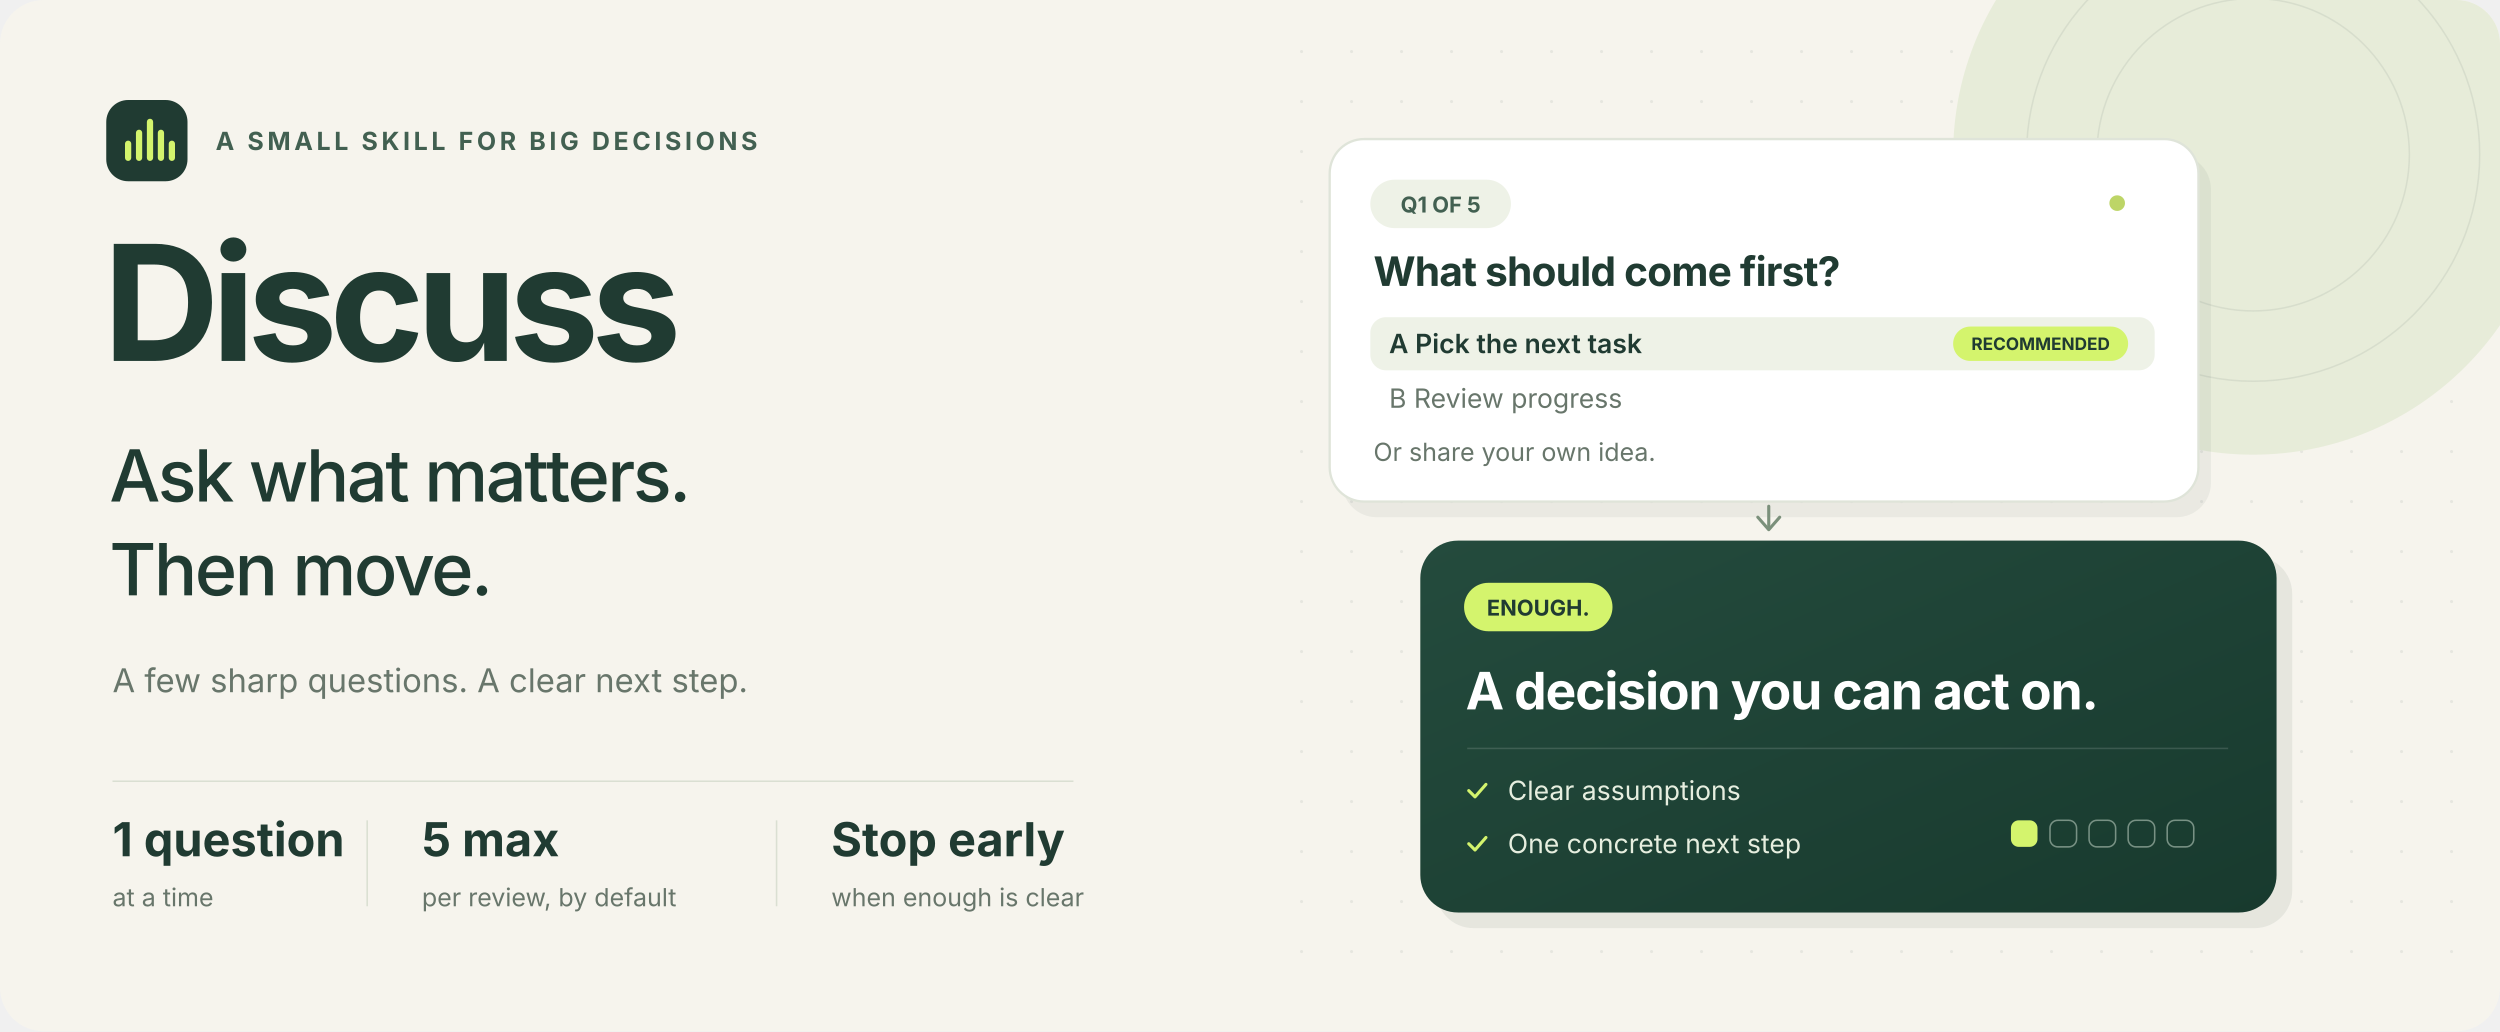
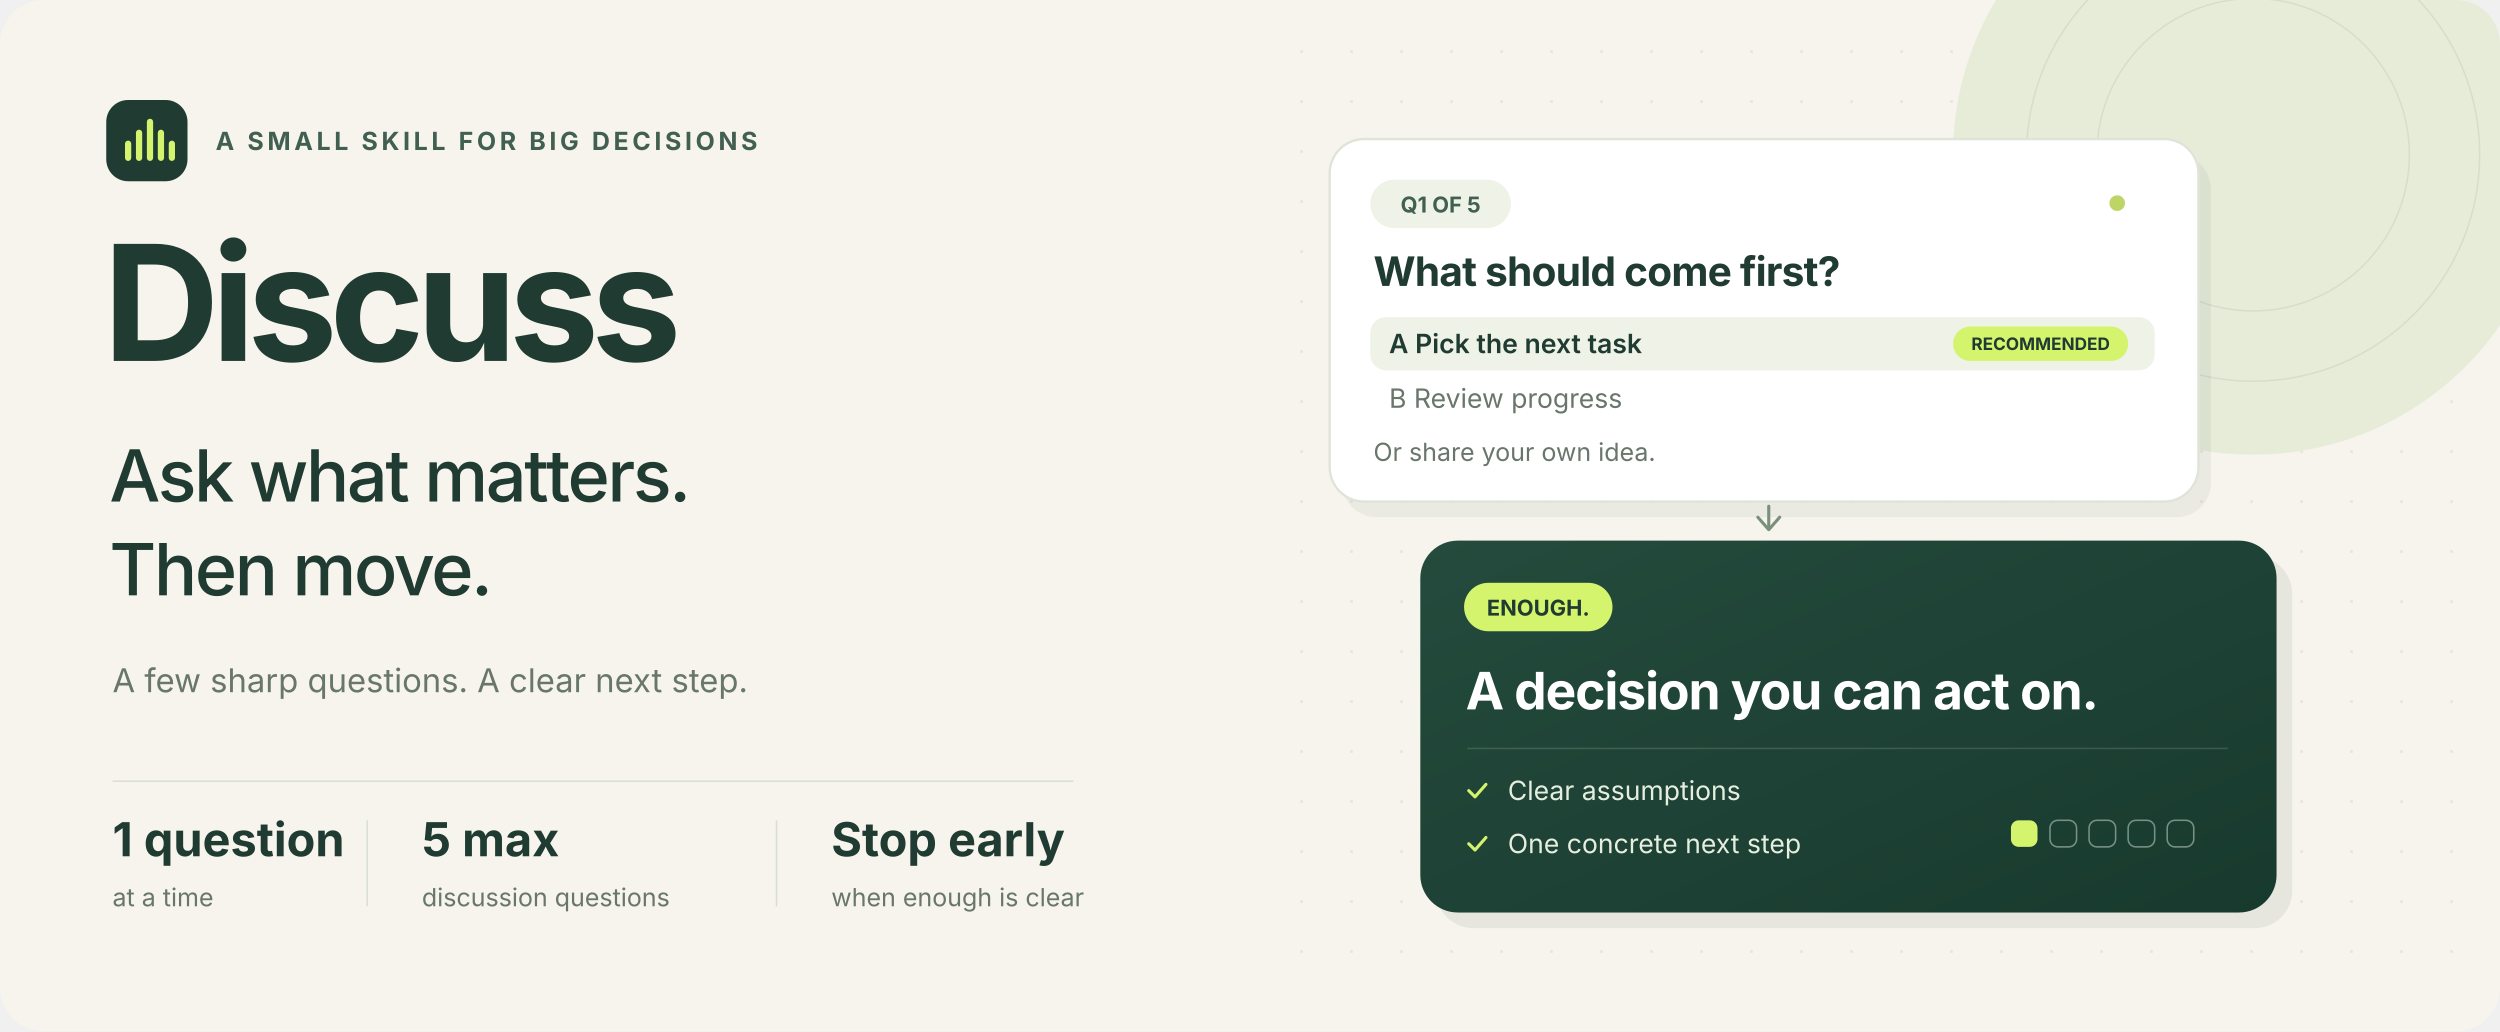
<svg xmlns="http://www.w3.org/2000/svg" width="1600" height="660" viewBox="0 0 1600 660" role="img" aria-labelledby="title desc">
  <defs>
    <clipPath id="panel">
      <rect width="1600" height="660" rx="28" />
    </clipPath>
    <pattern id="grid" width="32" height="32" patternUnits="userSpaceOnUse">
      <circle cx="1" cy="1" r="1" fill="#203B32" opacity="0.075" />
    </pattern>
    <linearGradient id="card" x1="0" y1="0" x2="1" y2="1">
      <stop stop-color="#244B3D" />
      <stop offset="1" stop-color="#183A2E" />
    </linearGradient>
  </defs>
  <g clip-path="url(#panel)">
    <rect width="1600" height="660" rx="28" fill="#F6F4ED" />
    <rect x="820" y="28" width="752" height="604" rx="20" fill="url(#grid)" />
    <circle cx="1442" cy="99" r="192" fill="#E7ECD9" />
    <circle cx="1442" cy="99" r="145" fill="none" stroke="#203B32" stroke-opacity="0.08" />
    <circle cx="1442" cy="99" r="100" fill="none" stroke="#203B32" stroke-opacity="0.08" />
    <g font-family="Inter, Segoe UI, Arial, sans-serif">
      <rect x="68" y="64" width="52" height="52" rx="14" fill="#203B32" />
      <g fill="#D4F46D">
        <rect x="80" y="90" width="4" height="13" rx="2" />
        <rect x="87" y="83" width="4" height="20" rx="2" />
        <rect x="94" y="76" width="4" height="27" rx="2" />
        <rect x="101" y="83" width="4" height="20" rx="2" />
        <rect x="108" y="90" width="4" height="13" rx="2" />
      </g>
      <text x="138" y="96" fill="#426051" font-size="16" font-weight="650" letter-spacing="2.3">A SMALL SKILL FOR BIG DECISIONS</text>
      <text x="66" y="231" fill="#203B32" font-size="103" font-weight="750" letter-spacing="-5">Discuss</text>
      <text x="70" y="321" fill="#203B32" font-size="46" font-weight="550" letter-spacing="-1.5">Ask what matters.</text>
      <text x="70" y="381" fill="#203B32" font-size="46" font-weight="550" letter-spacing="-1.5">Then move.</text>
      <text x="72" y="443" fill="#68766B" font-size="21">A few sharp questions. A clear next step.</text>
      <line x1="72" y1="500" x2="687" y2="500" stroke="#DADFD2" />
      <text x="72" y="548" fill="#203B32" font-size="30" font-weight="700">1 question</text>
      <text x="72" y="580" fill="#68766B" font-size="16">at a time</text>
      <line x1="235" y1="525" x2="235" y2="580" stroke="#DADFD2" />
      <text x="270" y="548" fill="#203B32" font-size="30" font-weight="700">5 max</text>
-       <text x="270" y="580" fill="#68766B" font-size="16">per review, by default</text>
+       <text x="270" y="580" fill="#68766B" font-size="16">discussion questions</text>
      <line x1="497" y1="525" x2="497" y2="580" stroke="#DADFD2" />
      <text x="532" y="548" fill="#203B32" font-size="30" font-weight="700">Stop early</text>
      <text x="532" y="580" fill="#68766B" font-size="16">when enough is clear</text>
      <rect x="859" y="99" width="556" height="232" rx="22" fill="#203B32" opacity="0.06" />
      <rect x="851" y="89" width="556" height="232" rx="22" fill="#FFFFFF" stroke="#DFE4D9" stroke-width="1.5" />
      <rect x="877" y="115" width="90" height="31" rx="15.5" fill="#EEF2E7" />
      <text x="922" y="136" fill="#426051" font-size="14" font-weight="700" text-anchor="middle">Q1 OF 5</text>
      <circle cx="1355" cy="130" r="5" fill="#BDD567" />
      <text x="879" y="183" fill="#203B32" font-size="26" font-weight="650" letter-spacing="-0.5">What should come first?</text>
      <rect x="877" y="203" width="502" height="34" rx="10" fill="#EEF2E7" />
      <text x="889" y="226" fill="#203B32" font-size="17" font-weight="600">A   Pick the next task</text>
      <rect x="1250" y="209" width="112" height="22" rx="11" fill="#D4F46D" />
      <text x="1306" y="224" fill="#203B32" font-size="11" font-weight="700" text-anchor="middle">RECOMMENDED</text>
      <text x="889" y="261" fill="#68766B" font-size="17">B   Review progress</text>
      <text x="879" y="295" fill="#68766B" font-size="16">Or share your own idea.</text>
      <path d="M 1132 324 L 1132 338" stroke="#7B907B" stroke-width="2" stroke-linecap="round" />
      <path d="M 1125 331 L 1132 339 L 1139 331" fill="none" stroke="#7B907B" stroke-width="2" stroke-linecap="round" stroke-linejoin="round" />
      <rect x="919" y="356" width="548" height="238" rx="24" fill="#203B32" opacity="0.08" />
      <rect x="909" y="346" width="548" height="238" rx="24" fill="url(#card)" />
      <rect x="937" y="373" width="95" height="31" rx="15.5" fill="#D4F46D" />
      <text x="984.5" y="394" fill="#203B32" font-size="14" font-weight="750" text-anchor="middle">ENOUGH.</text>
      <text x="938" y="454" fill="#FFFFFF" font-size="33" font-weight="650" letter-spacing="-0.7">A decision you can act on.</text>
      <line x1="939" y1="479" x2="1426" y2="479" stroke="#FFFFFF" stroke-opacity="0.14" />
      <g fill="none" stroke="#D4F46D" stroke-width="2" stroke-linecap="round" stroke-linejoin="round">
        <path d="M 940 506 L 944 510 L 951 502" />
        <path d="M 940 540 L 944 544 L 951 536" />
      </g>
      <text x="965" y="512" fill="#E6EEDF" font-size="17">Clear assumptions</text>
      <text x="965" y="546" fill="#E6EEDF" font-size="17">One concrete next step</text>
      <g transform="translate(1287 525)">
        <rect width="17" height="17" rx="5" fill="#D4F46D" />
        <rect x="25" width="17" height="17" rx="5" fill="none" stroke="#789184" />
        <rect x="50" width="17" height="17" rx="5" fill="none" stroke="#789184" />
        <rect x="75" width="17" height="17" rx="5" fill="none" stroke="#789184" />
        <rect x="100" width="17" height="17" rx="5" fill="none" stroke="#789184" />
      </g>
    </g>
  </g>
</svg>
